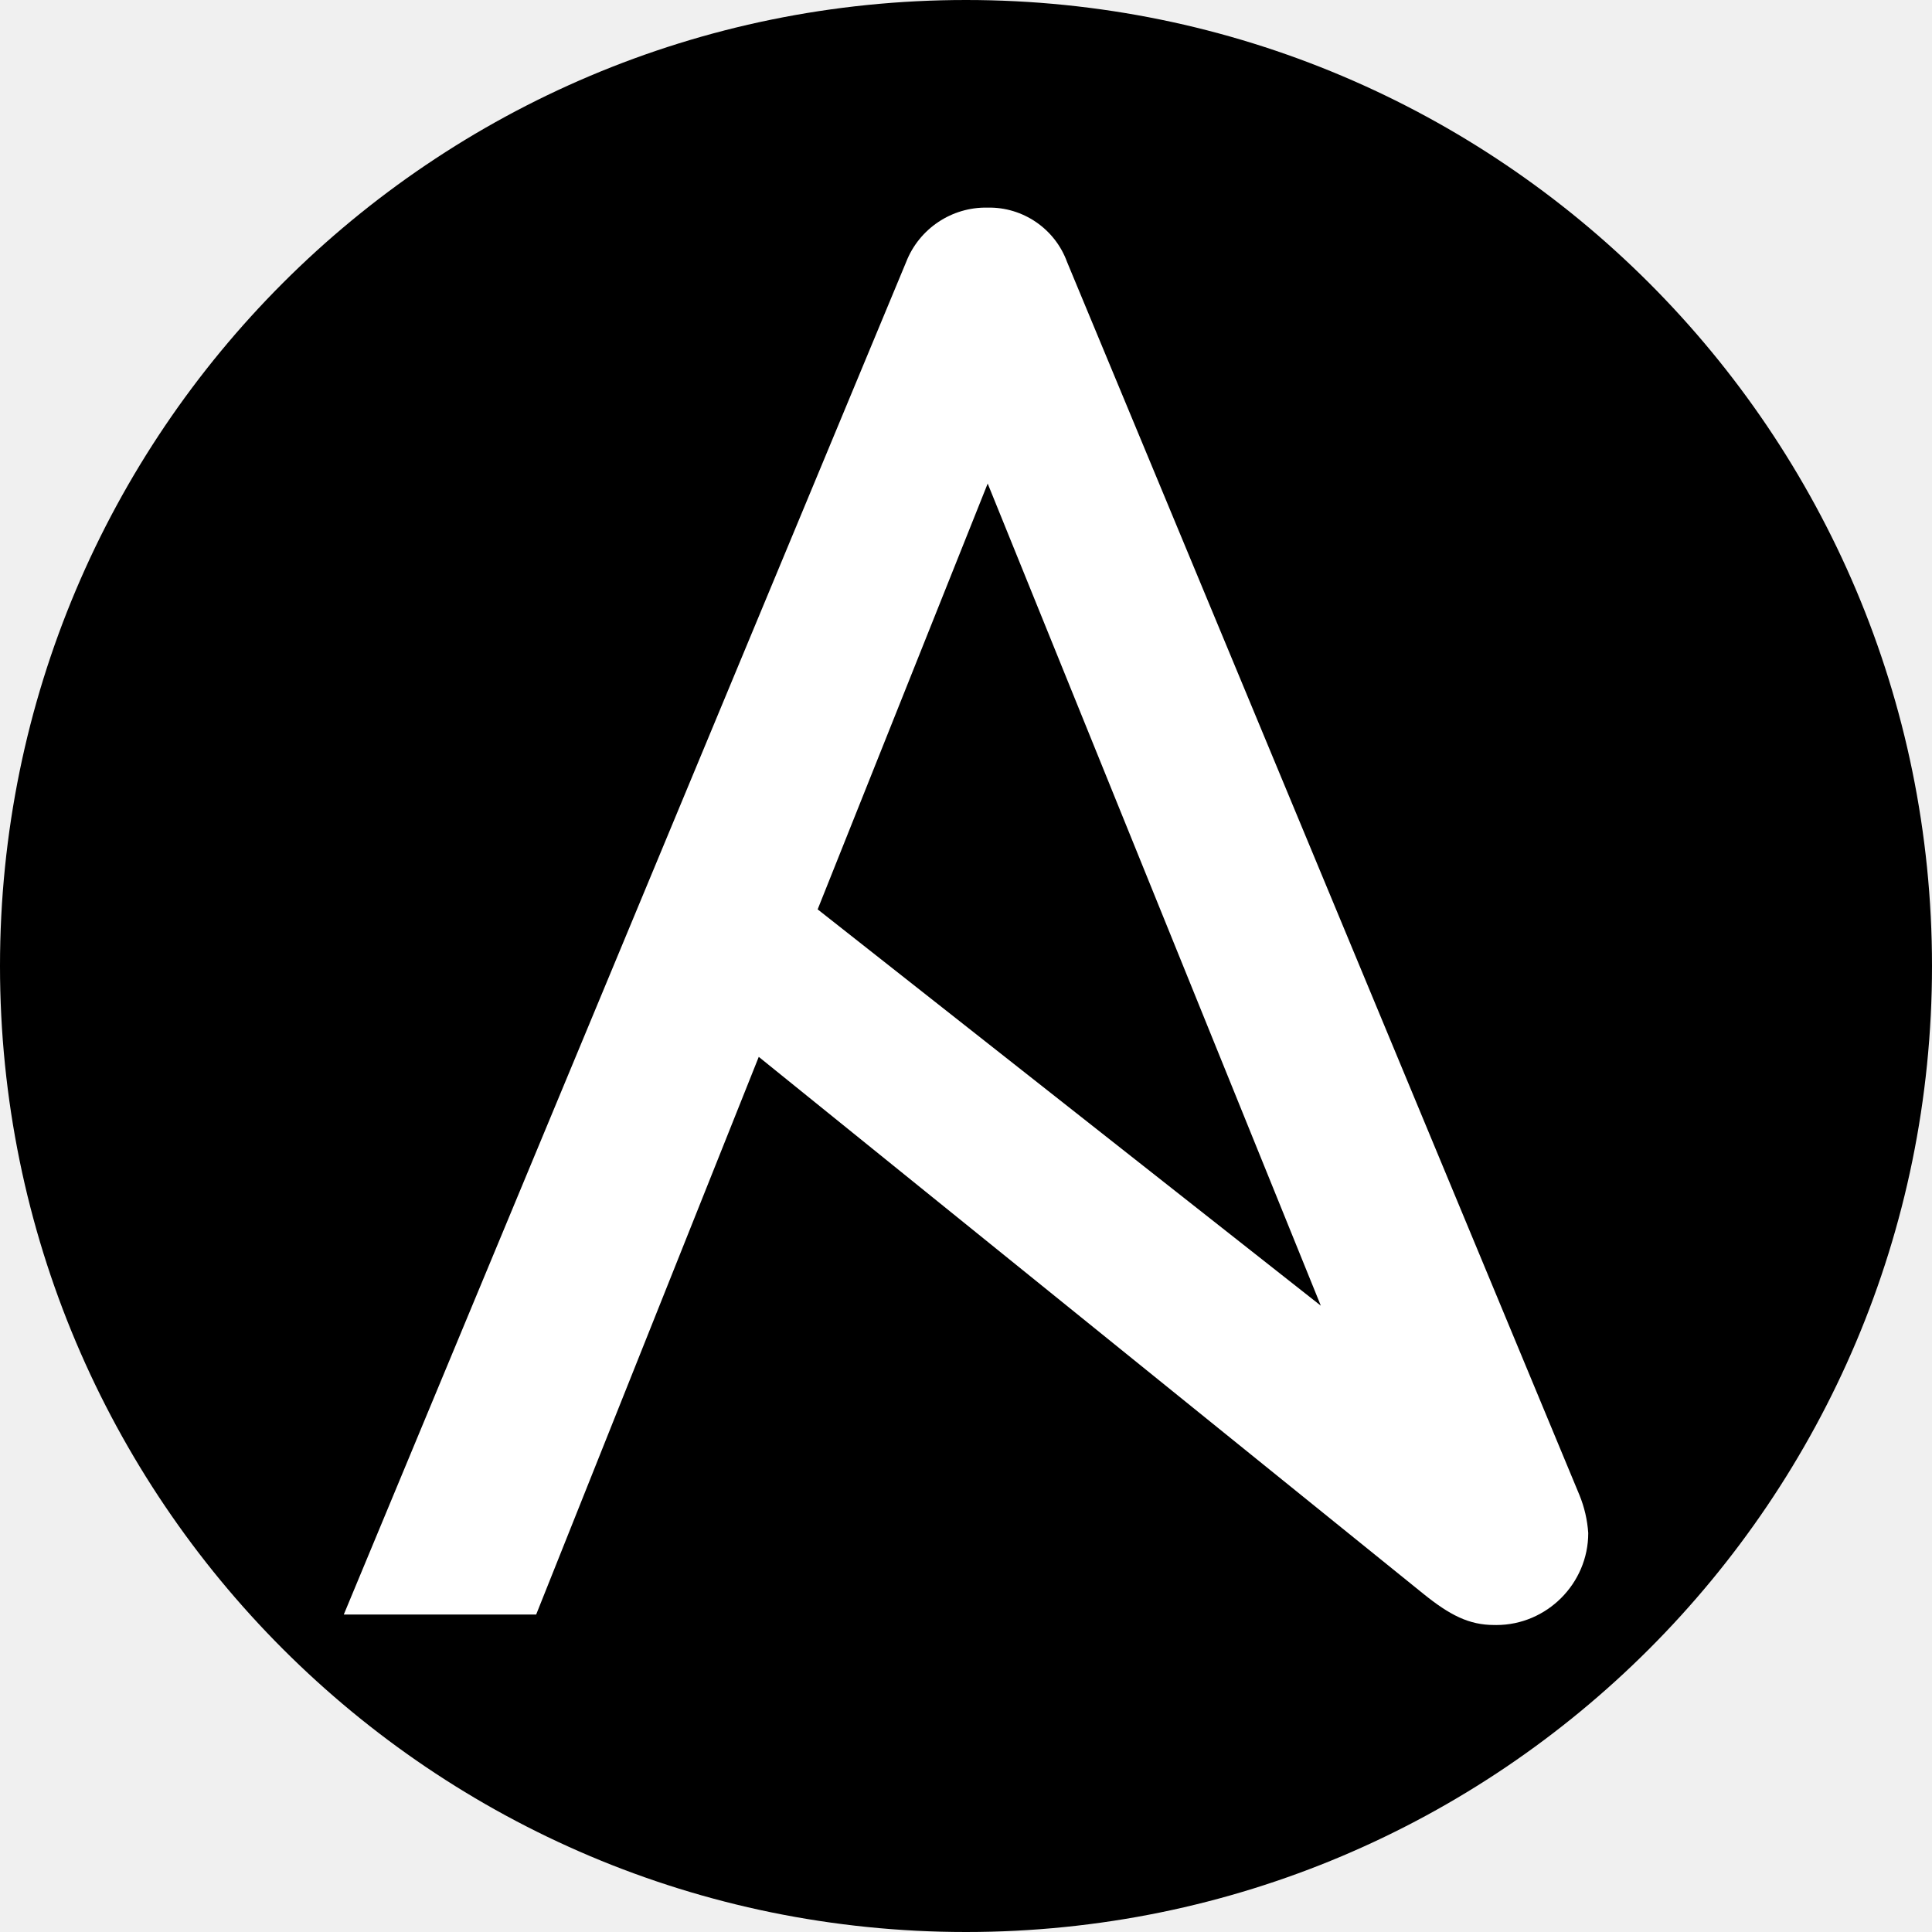
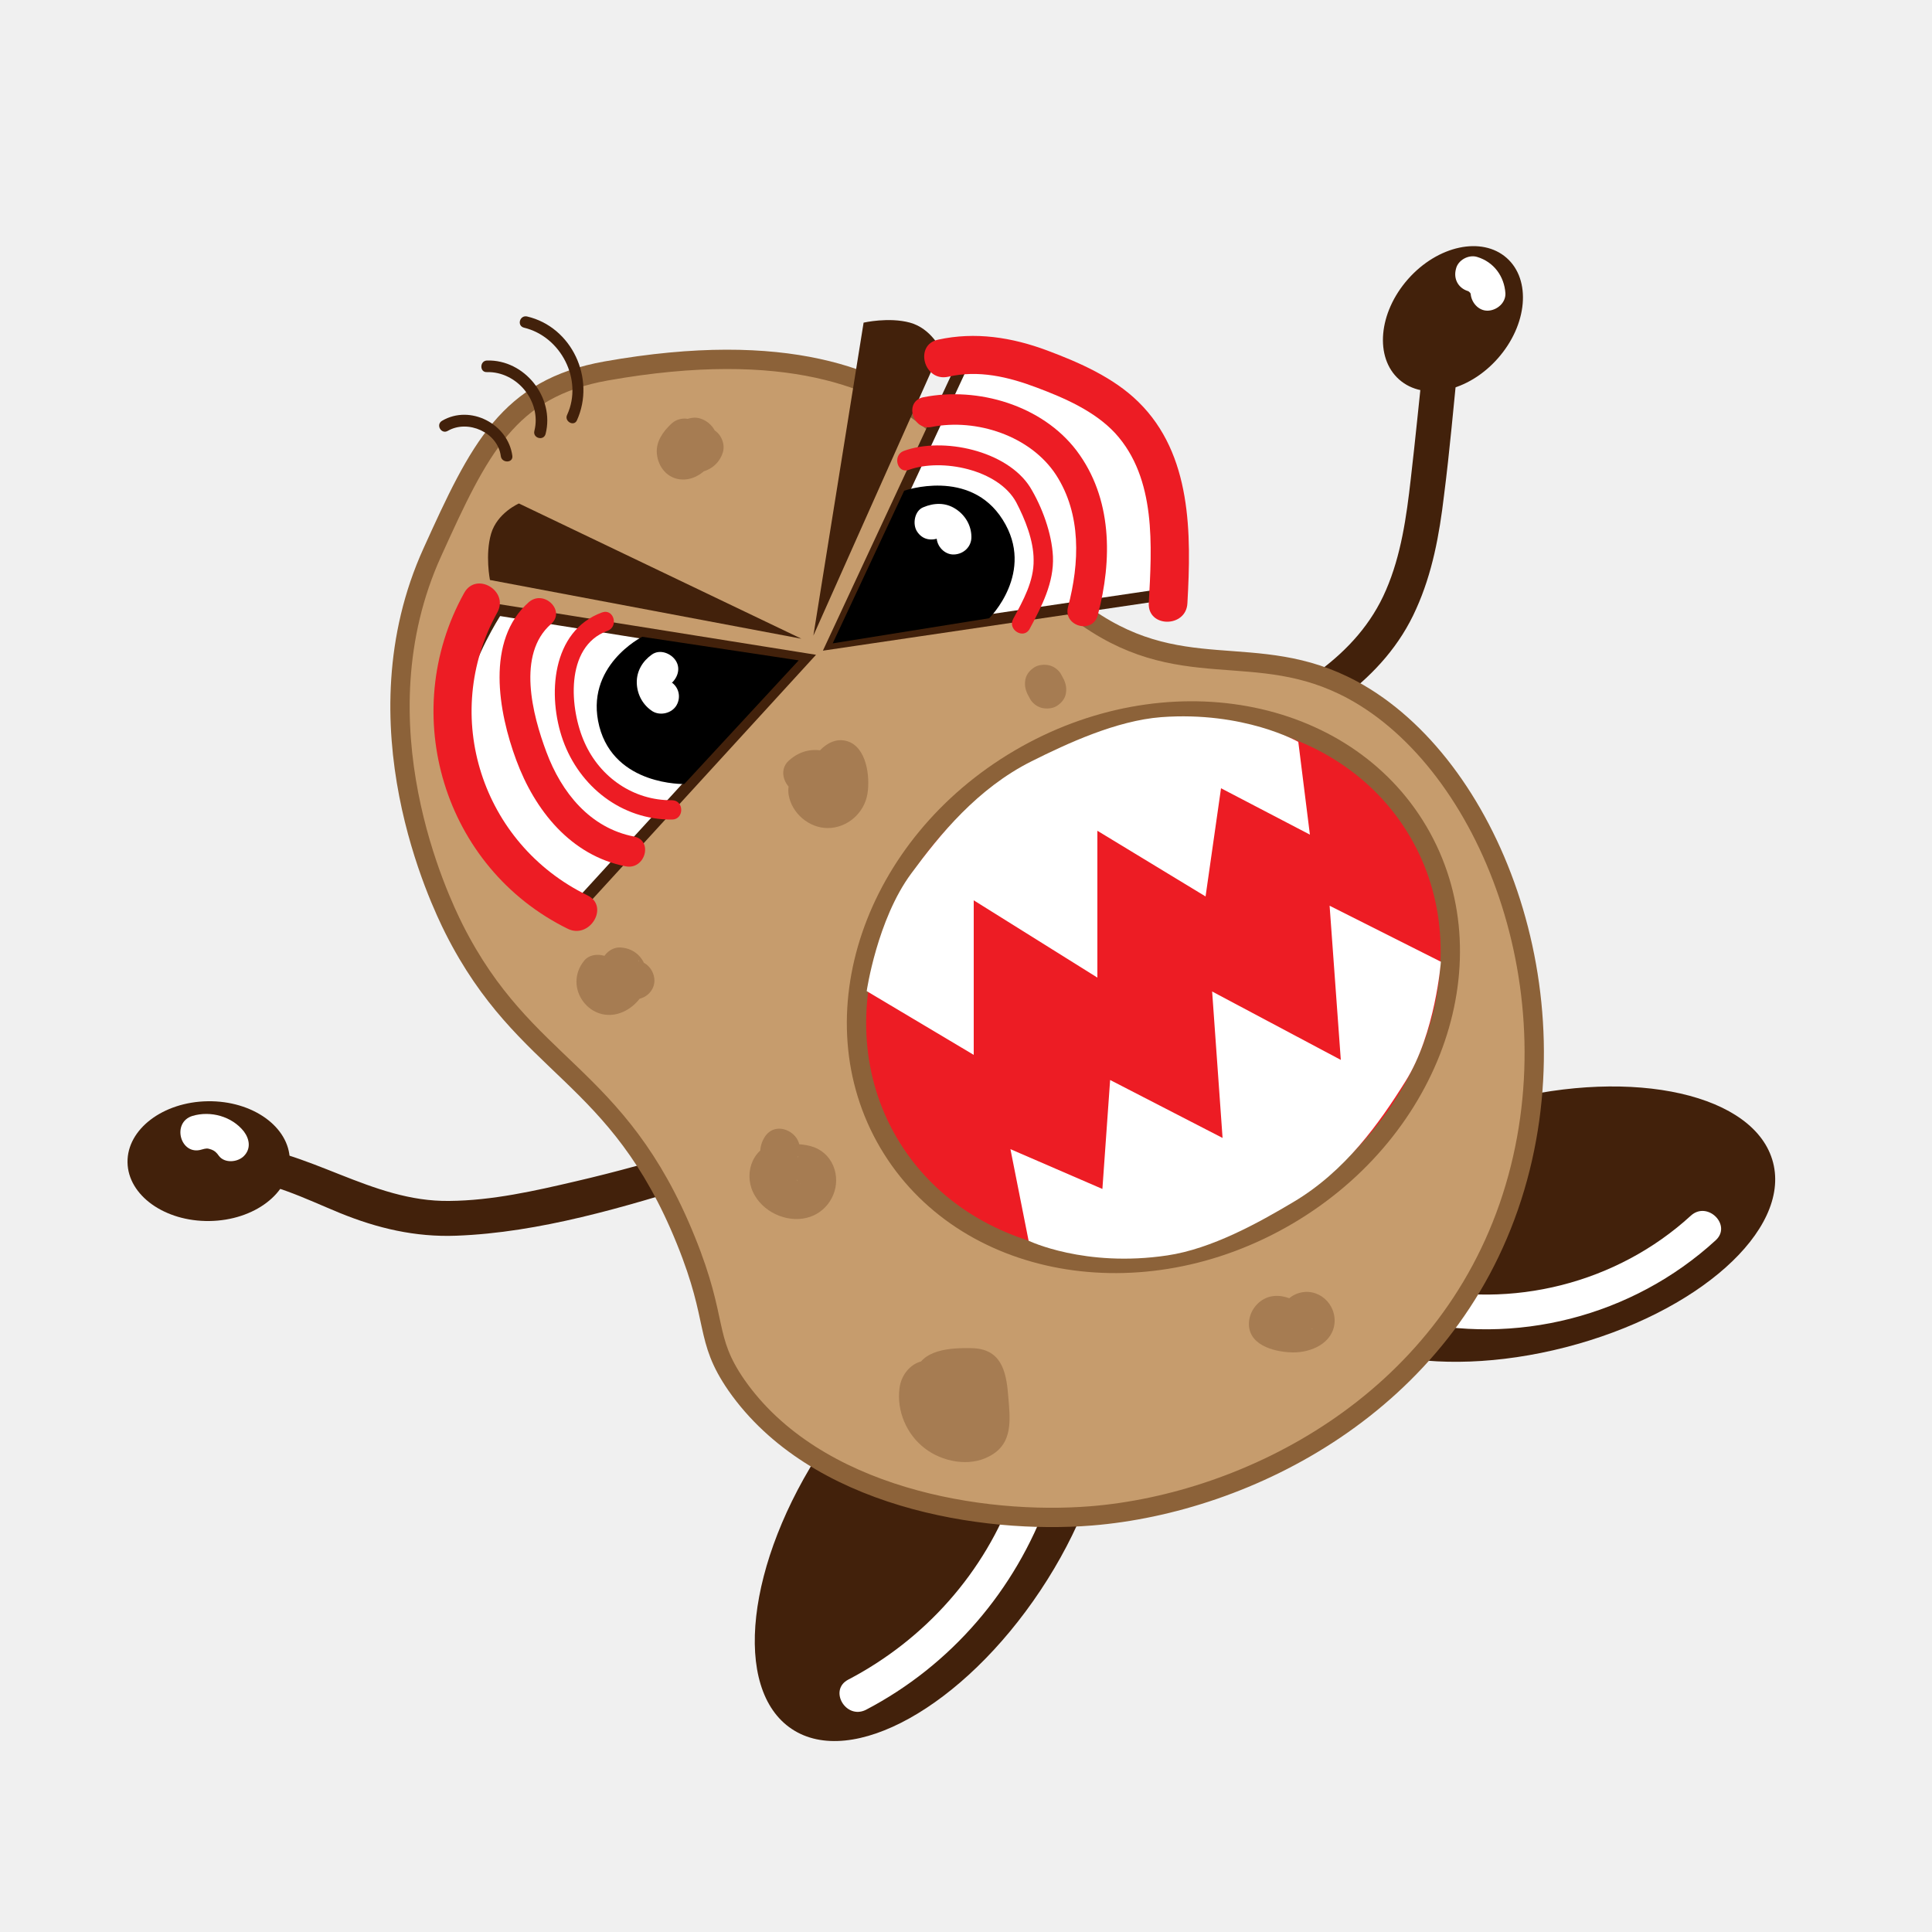
- <svg xmlns="http://www.w3.org/2000/svg" viewBox="0 0 300 300">
-   <circle r="150" cx="150" cy="150" fill="black" />
-   <g transform="translate(150,150) scale(1.35) translate(-150,-150)">
-     <g transform="matrix(1.3864,0,0,1.3864,-62.1186,-62.0077)">
-       <path d="M154.799,112.893L182.438,181.102L140.692,148.221L154.799,112.893ZM203.895,196.815L161.385,94.514C160.385,91.762 157.727,89.94 154.799,90.001C151.826,89.933 149.113,91.743 148.034,94.514L101.377,206.726L117.338,206.726L135.806,160.458L190.923,204.988C193.142,206.782 194.739,207.593 196.82,207.593C196.88,207.594 196.939,207.595 196.999,207.595C201.181,207.595 204.623,204.153 204.623,199.97C204.623,199.968 204.623,199.966 204.623,199.964C204.551,198.882 204.305,197.819 203.895,196.815" style="fill:white;fill-rule:nonzero;" />
+ <svg xmlns="http://www.w3.org/2000/svg" version="1.1" id="Layer_1" x="0px" y="0px" viewBox="0 0 500 500" style="enable-background:new 0 0 500 500;" xml:space="preserve">
+   <style type="text/css">
+ 	.st0{display:none;}
+ 	.st1{display:inline;fill:#ED1C24;}
+ 	.st2{fill:#42210B;}
+ 	.st3{fill:#FFFFFF;}
+ 	.st4{fill:#C69C6D;stroke:#8C6239;stroke-width:5;stroke-miterlimit:10;}
+ 	.st5{fill:#FFFFFF;stroke:#42210B;stroke-width:3;stroke-miterlimit:10;}
+ 	.st6{fill:#ED1C24;stroke:#8C6239;stroke-width:5;stroke-miterlimit:10;}
+ 	.st7{fill:#A67C52;}
+ 	.st8{fill:#ED1C24;}
+ </style>
+   <g class="st0">
+     <path class="st1" d="M319.8,169.3c1.5-14.2,13.7-27.2,29.9-31.9c-13.1,1.5-27.3-1.7-36-10c-8.7-8.3-10-21.9-1.4-30.1   c-12,6.7-28.1,8.1-41.4,3.4c-13.3-4.6-23.5-15.1-26.2-26.9c-2-8.8,0-17.9,2-26.7c-6.2,9.4-17.6,17.3-30.5,17.3   c-12.9,0.1-25.7-10.2-22.9-20.7c-5.5,7.8-11.4,15.9-21,20.2c-9.5,4.3-23.7,2.7-28.2-5.5c-1.6,10.8-7.5,22-19.1,27   c-9,3.9-21.5,2.2-28-3.8c5.7,11.4,4.3,25.3-4.1,35.6c-9.9,12.2-29.1,18.6-46.4,15.6c14.7,7.2,28.5,17.7,32.1,31.5   c3.7,13.8-7.1,30.7-24.1,31.7c13.6,3.1,28,7.4,35.6,17.2c7.6,9.8,2.9,26.4-11.1,28c12.8-2.6,27.4,3.9,31.9,14.2   c4.1,9.5-0.9,20.9-10.9,26.5c18.6-8.9,41-17.1,59.6-8.8c13.9,6.2,20.8,21.6,15.1,33.8c10.4-10.6,23-21.3,39.2-23.5   c12.8-1.8,27.5,4.6,31.9,14.1c-0.3-12.7,6.1-25.5,17.5-34c13.8-10.3,34.4-14,52-9.2c-11.1-7.8-14.9-22-8.9-33   c6-11,21.3-18,35.7-16.2C327.5,198.1,318.3,183.5,319.8,169.3z" />
+   </g>
+   <g>
+     <g>
+       <g>
+         <path class="st2" d="M179.7,297.3c-10.1,3.2-20.3,6-30.6,8.4c-10.7,2.5-21.7,5-32.8,5.1C96,311.1,79.9,297.2,60,296.1     c-5.8-0.3-5.8,8.7,0,9c9.9,0.5,18.9,5.1,27.9,8.8c9.8,4,19.6,6.3,30.2,5.9c21.5-0.8,43.5-7.4,64-13.8     C187.6,304.3,185.2,295.6,179.7,297.3L179.7,297.3z" />
+       </g>
+     </g>
+     <g>
+       <g>
+         <path class="st2" d="M322.2,194.8c17.9-8,36-18.5,44.3-37.2c4.2-9.3,6-19.2,7.2-29.3c1.5-11.7,2.5-23.4,3.7-35.2     c0.6-5.8-8.4-5.7-9,0c-1.1,10.3-2.1,20.6-3.3,30.9c-1.1,9.7-2.5,19.7-6.4,28.7c-7.5,17.5-24.6,26.8-41.2,34.2     C312.4,189.4,316.9,197.2,322.2,194.8L322.2,194.8z" />
+       </g>
+     </g>
+     <g>
+       <ellipse transform="matrix(0.5541 -0.8324 0.8324 0.5541 -219.4917 376.0051)" class="st2" cx="241.2" cy="392.9" rx="65.5" ry="33.7" />
+     </g>
+     <g>
+       <g>
+         <path class="st3" d="M224.1,442.5c22-11.5,38.7-31,47.1-54.3c2-5.5-6.7-7.8-8.7-2.4c-7.6,21.1-23.1,38.5-43,48.9     C214.4,437.4,218.9,445.1,224.1,442.5L224.1,442.5z" />
+       </g>
+     </g>
+     <g>
+       <ellipse transform="matrix(0.9684 -0.2494 0.2494 0.9684 -66.4734 109.0276)" class="st2" cx="397" cy="316.8" rx="63.9" ry="32.9" />
+     </g>
+     <g>
+       <g>
+         <path class="st3" d="M363.8,341.5c28.3,7,58.7-0.8,80.2-20.5c4.3-3.9-2.1-10.3-6.4-6.4c-19.1,17.5-46.4,24.4-71.5,18.2     C360.5,331.5,358.1,340.1,363.8,341.5L363.8,341.5z" />
+       </g>
+     </g>
+     <path class="st4" d="M156.9,96c-25.4,4.5-32.9,20.2-45,46.9c-20.2,44.4,2,90.3,5.6,97.5c18.4,36.5,42.3,36.8,60,80.6   c8.6,21.2,4.6,25.2,13.1,37.5c20.4,29.2,63.7,36.1,91.9,33.8c40.3-3.3,91.5-28.8,108.8-82.5c17.1-53.2-6-112.1-41.2-131.2   c-25.3-13.7-44.9-0.5-71.2-20.6c-21.6-16.5-18.4-33.1-37.5-48.8C227.9,98.1,203.7,87.7,156.9,96z" />
+     <ellipse transform="matrix(0.6622 -0.7494 0.7494 0.6622 65.2068 309.6339)" class="st2" cx="376" cy="82.5" rx="21" ry="15.5" />
+     <g>
+       <g>
+         <path class="st3" d="M379.8,75.3c0.8,0.2-0.6-0.4-0.1-0.1c0.2,0.1,0.3,0.2,0.5,0.3c0.4,0.2-0.6-0.7-0.1-0.1     c0.1,0.1,0.7,0.8,0.2,0.2c-0.4-0.5,0,0,0.1,0.1c0.4,0.7,0,0.2,0-0.2c0,0.1,0.1,0.4,0.2,0.5c0.3,0.9-0.1-1,0-0.1     c0.1,2.3,2,4.6,4.5,4.5c2.3-0.1,4.6-2,4.5-4.5c-0.3-4.4-3-8.1-7.3-9.4c-2.2-0.7-5,0.8-5.5,3.1C376.1,72.2,377.4,74.5,379.8,75.3     L379.8,75.3z" />
+       </g>
+     </g>
+     <ellipse transform="matrix(0.9999 -1.433736e-02 1.433736e-02 0.9999 -4.303 0.8051)" class="st2" cx="54" cy="300.5" rx="21" ry="15.5" />
+     <g>
+       <g>
+         <path class="st3" d="M52.2,297.5c1.1-0.3,1.4-0.4,2.5,0c0.8,0.3,1.3,0.7,2,1.7c1.5,1.9,4.8,1.6,6.4,0c1.9-1.9,1.5-4.4,0-6.4     c-3.1-3.9-8.6-5.4-13.3-4C44.3,290.5,46.7,299.2,52.2,297.5L52.2,297.5z" />
+       </g>
+     </g>
+     <g>
+       <g>
+         <path class="st2" d="M149.3,108.8c4.9-10.8-1.3-24.2-12.9-26.9c-1.9-0.4-2.7,2.4-0.8,2.9c9.6,2.3,15.3,13.5,11.2,22.5     C145.9,109,148.5,110.5,149.3,108.8L149.3,108.8z" />
+       </g>
+     </g>
+     <g>
+       <g>
+         <path class="st2" d="M141.2,112.3c2.4-9.4-5.4-19.3-15.2-19c-1.9,0.1-1.9,3.1,0,3c7.8-0.2,14.2,7.6,12.3,15.2     C137.8,113.4,140.7,114.2,141.2,112.3L141.2,112.3z" />
+       </g>
+     </g>
+     <g>
+       <g>
+         <path class="st2" d="M132.6,118c-1.1-8.3-10.9-13.4-18.2-9.1c-1.7,1-0.2,3.6,1.5,2.6c5.2-3,12.9,0.4,13.7,6.5     C129.8,119.9,132.8,119.9,132.6,118L132.6,118z" />
+       </g>
+     </g>
+     <path class="st5" d="M215.5,166.5l34-73c0,0,35,0,46,21c7.5,14.3,8,39,8,39L215.5,166.5z" />
+     <path class="st5" d="M208.2,170.5l-79.5-12.7c0,0-19.6,29-8.4,49.9c7.6,14.2,27.8,28.5,27.8,28.5L208.2,170.5z" />
+     <path class="st2" d="M210.5,164.5l33-74c0,0-2.5-5.5-8-7s-12,0-12,0L210.5,164.5z" />
+     <path class="st2" d="M207.4,165.3l-73.1-35c0,0-5.6,2.4-7.2,7.8c-1.6,5.5-0.3,12-0.3,12L207.4,165.3z" />
+     <path d="M215.5,166.5L234,127c0,0,17-6,25.5,7.5c8.6,13.6-3.5,25.5-3.5,25.5L215.5,166.5z" />
+     <path d="M206.7,170.9l-29.6,32c0,0-18,0.5-22-14.9c-4-15.6,11.1-23.2,11.1-23.2L206.7,170.9z" />
+     <g>
+       <g>
+         <path class="st3" d="M243.4,139.1c-0.6,0.2-0.7,0.3-0.4,0.2c0.3-0.1,0.2-0.1-0.5,0.1c0.7,0-0.3,0-0.4-0.1c0.1,0,0.3,0.1,0.4,0.1     c0.3,0.1,0.2,0-0.4-0.2c0,0,0.6,0.3,0.6,0.3c0.5,0.2-0.9-0.6-0.1-0.1c0.6,0.4-0.3-0.5-0.1-0.1c0.3,0.5-0.3-1-0.1-0.2     c0.2,0.8,0-1,0-0.1c0,2.4,2.1,4.6,4.5,4.5c2.5-0.1,4.5-2,4.5-4.5c0-3-1.6-5.7-4.1-7.3c-2.6-1.7-5.6-1.6-8.4-0.4     c-2.2,0.9-2.8,4.3-1.6,6.2C238.7,139.7,241,140.1,243.4,139.1L243.4,139.1z" />
+       </g>
+     </g>
+     <g>
+       <g>
+         <path class="st3" d="M173.5,176.4c-0.5-0.3-0.1,0,0.2,0.1c-0.7-0.6,0.3,0.5,0.1,0c-0.3-0.5,0.4,0.8,0.1,0.2     c-0.4-0.8,0.2,0.2,0,0.1c0,0,0-0.6,0-0.6c-0.1,0.1-0.1,1,0,0.3c-0.1,0.2-0.1,0.3-0.2,0.5c0.2-0.3,0.2-0.4,0-0.1     c-0.2,0.2-0.2,0.3-0.1,0.1c0.2-0.2,0.1-0.2-0.3,0.2c1.9-1.4,3-4,1.6-6.2c-1.2-1.9-4.1-3.1-6.2-1.6c-2.4,1.7-4,4.3-3.9,7.4     c0.1,3,1.6,5.7,4.1,7.3c2,1.2,5,0.5,6.2-1.6C176.3,180.4,175.7,177.7,173.5,176.4L173.5,176.4z" />
+       </g>
+     </g>
+     <ellipse transform="matrix(0.862 -0.5069 0.5069 0.862 -88.3186 186.5516)" class="st6" cx="298.5" cy="255.5" rx="79.5" ry="68.5" />
+     <g>
+       <g>
+         <path class="st7" d="M173.6,109.8c-2.1,2-3.9,4.6-3.6,7.6c0.3,3.5,2.8,6.6,6.6,6.7c6,0.2,11.5-7.7,8.2-13c-1-1.7-3.1-3.1-5.2-3     c-1.7,0.1-3.1,0.8-4.4,1.9c-2,1.8-2.8,5.2-1.9,7.7c2.4,6.6,11.8,5.9,13.8-0.7c0.7-2.5-0.9-5.6-3.5-6.2c-2.7-0.6-5.4,0.8-6.2,3.5     c0.6-2.1,3.1-2.6,4.6-1c0.8,0.9,1,1.8,0.8,2.8c0.2-0.5,0.1-0.4-0.1,0.3c-0.4,0.7-1,1.2-1.8,1.4c-0.9,0-1.8,0-2.7,0     c-1.8-0.6-2.5-1.6-2.3-3.1c-0.1-0.4-0.1-0.7,0.1-1c0.2-0.3,0.1-0.3-0.1,0.1c0.1-0.1,0.2-0.2,0.3-0.4c-0.2,0.3-0.5,0.5-0.7,0.8     c-0.1,0.1-0.2,0.2-0.3,0.3c-0.3,0.2-0.2,0.2,0.1-0.1c1.3,0.2,2.6,0.4,3.9,0.6c0.2,0.4,0.5,0.9,0.7,1.3c0.2,0.6-0.2,0.9-0.2,1.4     c0,0.4,0.4-0.5-0.1,0.1c0.3-0.4,0.6-0.7,1-1c1.9-1.8,2-5.3,0-7.1C178.7,107.9,175.6,107.8,173.6,109.8L173.6,109.8z" />
+       </g>
+     </g>
+     <g>
+       <g>
+         <path class="st7" d="M151.2,248.6c-5.7,7,1.7,16.9,10,13.3c3.4-1.5,6.3-5,6.3-8.9c0-4.2-2.7-7.6-7-7.8c-3.1-0.1-5.8,3.3-4.8,6.3     c1.2,3.4,3.7,6.1,7.3,7c2.6,0.6,5.4-0.8,6.2-3.5c0.7-2.5-0.9-5.5-3.5-6.2c-1.7-0.4,0,0.1-0.2,0.1c-0.4,0-0.4-0.8-0.1-0.1     c-1.6,2.1-3.2,4.2-4.8,6.3c-2.4-0.1-2.8-1.1-3-2.6c0.1,0.7-0.1,0.2,0.1-0.1c0.7-0.9-0.5,0.5,0,0c-0.5,0.5-0.3,0.1-0.2,0.2     c0.1,0,0.6,0,0.7,0c0.4,0.1,0.5,0.4,0.8,0.6c0.2,0.3,0.2,0.2-0.1-0.2c0.1,0.1,0.1,0.3,0.2,0.4c0,1,0.1,1.1-0.7,2.1     c1.7-2.1,2-5,0-7.1C156.5,246.8,152.9,246.5,151.2,248.6L151.2,248.6z" />
+       </g>
+     </g>
+     <g>
+       <g>
+         <path class="st7" d="M204.1,205.7c0.8,4.8,5.3,8.6,10.1,8.6c5.1,0,9.5-3.9,10.3-8.9c0.7-4.4-0.2-12.1-5.3-13.6     c-2.7-0.8-5.2,0.5-7,2.4c-1.1,1.2-1.5,1.7-3.1,1.2c0.7,2.8,1.5,5.6,2.2,8.4c0.2-0.2-0.5,0.2-0.5,0.2c6.3,1.4,8.9-8.2,2.7-9.6     c-3.5-0.8-6.6,0-9.3,2.4c-3,2.6-1.1,7.2,2.2,8.4c2.6,0.9,5.5,0.8,8-0.2c1.3-0.5,2.4-1.2,3.4-2.1c0.4-0.3,0.7-0.6,1-1     c0.2-0.3,0.4-0.5,0.6-0.7c0.4-0.4,0.3-0.4-0.5,0.3c-0.9,0-1.8,0-2.7,0c0.2,0.1,0.3,0.1,0.5,0.2c-0.7-0.4-1.5-0.9-2.2-1.3     c0.1,0.2,0.3,0.3,0.4,0.5c-0.4-0.7-0.9-1.5-1.3-2.2c0.4,1.2,0.8,2.5,1,3.7c0,0.4,0,0.8,0,1.2c0,0.5-0.5,0.9,0,0.4     c-0.8,0.6-0.9,0.2-1.1-0.9c-0.4-2.7-3.8-4.1-6.2-3.5C204.7,200.3,203.7,203,204.1,205.7L204.1,205.7z" />
+       </g>
+     </g>
+     <g>
+       <g>
+         <path class="st7" d="M265.9,179.6c0.2,0.4,0.5,0.9,0.7,1.3c0.6,1.1,1.8,2,3,2.3c1.2,0.3,2.8,0.2,3.9-0.5c1.1-0.7,2-1.7,2.3-3     c0.3-1.4,0.1-2.6-0.5-3.9c-0.2-0.4-0.5-0.9-0.7-1.3c-0.6-1.1-1.8-2-3-2.3c-1.2-0.3-2.8-0.2-3.9,0.5c-1.1,0.7-2,1.7-2.3,3     C265.1,177.1,265.3,178.3,265.9,179.6L265.9,179.6z" />
+       </g>
+     </g>
+     <g>
+       <g>
+         <path class="st7" d="M200.4,295.8c-6.1,1.6-8.1,8.6-5,13.7c2.8,4.7,9.1,7.2,14.3,5.4c4.9-1.7,7.8-7.1,6.3-12.2     c-0.8-2.7-2.7-4.8-5.3-5.8c-1.4-0.5-2.8-0.7-4.2-0.8c-0.1,0-0.9-0.1-0.9-0.1c0.2-0.4,1.2,2.5,0.9,0.7c0,0.9,0,1.8,0,2.7     c-0.1,0.1-0.1,0.1-0.2,0.2c3.1-5.6-5.5-10.7-8.6-5c-1.7,3-1.1,6.6,1.4,9c1.3,1.2,2.8,2,4.5,2.3c0.8,0.1,1.6,0.2,2.4,0.3     c0.4,0,0.7,0,1.1,0.1c0.2,0.1,0.1,0.1-0.2-0.1c0,0.1-0.6-0.5-0.6-0.5c-0.1-0.1-0.1-0.2,0-0.3c0.1-0.3,0.1-0.1-0.1,0.5     c-0.3-0.1,0.7-0.2-0.3-0.3c-0.9-0.1-1.1-0.6-1.8-0.9c0,0-0.2-0.3-0.3-0.3c0.3,0-0.8,1.2-0.8,1.2     C209.3,303.8,206.6,294.2,200.4,295.8L200.4,295.8z" />
+       </g>
+     </g>
+     <g>
+       <g>
+         <path class="st7" d="M244.8,355.3c-4-6.2-11.2-2.3-12,3.9c-0.8,5.9,1.8,12,6.5,15.6c4.5,3.5,11.5,4.9,16.7,2.1     c6.4-3.3,5.4-9.8,4.9-15.9c-0.5-6.3-1.9-12-9.5-12.1c-5.1-0.1-13.1,0.2-14.5,6.4c-1.2,5.4,2.5,12.8,8.2,13.8     c6.2,1.1,11.2-5.5,7.8-11c-2.2-3.5-8.1-3.1-9.1,1.2c-1.1,4.4,0.5,8,4.1,10.6c5.2,3.8,10.2-4.8,5-8.6c0.2,0.2,0.4,0.5,0.5,0.7     c-3,0.4-6.1,0.8-9.1,1.2c-0.4-0.7,3.4-3.1,2.9-4.8c-0.8-2.6-1.7,1.4-1.9,1.1c0,0.1,5.2-0.1,5.6-0.4c0.7,0.1,0.8-0.1,0.2-0.6     c-0.4-0.7-0.5-0.8-0.4-0.3c-0.2,0.3,0.2,1.9,0.2,2.3c0.2,2,0.3,4,0.5,5.9c0.1,1.6,0.4,1.7-1.1,2c-1.3,0.2-2.9-0.3-4-0.9     c-1.4-0.8-2.5-2-3.1-3.5c-0.3-0.7-0.4-1.3-0.5-2c0-0.3-0.1-0.7,0-1c0.2-1.9-1.1-1.5-3.8,1.2c-1-0.8-2-1.5-3-2.3     c0.1,0.2,0.2,0.4,0.4,0.6C239.6,365.7,248.3,360.7,244.8,355.3L244.8,355.3z" />
+       </g>
+     </g>
+     <g>
+       <g>
+         <path class="st7" d="M336.5,337.4c-2.4-1.5-5.1-2.5-7.9-1.8c-2.7,0.7-4.9,3.2-5.3,6c-0.9,6.4,6.3,8.3,11.2,8.4     c4.8,0.1,10.6-2.4,10.9-7.9c0.2-5.6-5.5-9.6-10.6-6.9c-5.7,3-0.7,11.6,5,8.6c-0.1,0.1-0.2,0.1-0.3,0.2c-0.9,0-1.8,0-2.7,0     c-2.1-0.4-1.4-4.8-0.3-4.3c0,0-1.3,0.3-1.3,0.3c-0.6,0-1.2,0-1.8-0.1c-0.5-0.1-1-0.2-1.5-0.4c-1.2-0.5-1-0.2,0.6,0.7     c0.2,0.8,0.5,1.7,0.7,2.5c-3.4,1.1-4.4,1.9-2.8,2.7c0.4,0.2,0.7,0.4,1.1,0.7C336.9,349.6,341.9,340.9,336.5,337.4L336.5,337.4z" />
+       </g>
+     </g>
+     <path class="st3" d="M224.3,256.5L252,273v-40l32,20v-38l28,17l4-28l23,12l-3-24c0,0-14-8-35.5-6.4c-11.6,0.9-24.3,6.8-33.5,11.4   c-14,7-23.7,18.9-31.2,29.1C227,238,224.3,256.5,224.3,256.5z" />
+     <path class="st3" d="M372.9,248.9l-28.8-14.5l2.9,39.9l-33.3-17.7l2.7,37.9l-29.1-15l-2,28.2l-23.8-10.3l4.7,23.7   c0,0,14.5,7,35.9,3.8c11.5-1.7,23.7-8.5,32.6-13.8c13.5-8,22.3-20.5,29-31.2C371.5,267.5,372.9,248.9,372.9,248.9z" />
+   </g>
+   <g>
+     <g>
+       <path class="st8" d="M235.2,121.6c8.5-3.1,23.2-0.1,27.8,8.4c2.3,4.4,4.5,9.9,4.5,14.9c0.1,5.5-2.7,10.5-5.3,15.3    c-1.5,2.8,2.8,5.4,4.3,2.5c3.1-5.8,6.3-11.9,6-18.7c-0.3-6-2.8-12.8-5.9-17.9c-6-9.5-22.6-13.1-32.7-9.4    C230.9,117.8,232.2,122.7,235.2,121.6L235.2,121.6z" />
+     </g>
+   </g>
+   <g>
+     <g>
+       <path class="st8" d="M241.1,110.5c11.6-2.3,25.6,2.3,32.2,12.4c6.6,10.2,6.1,22.8,3.1,34.2c-1.3,5,6.4,7.1,7.7,2.1    c3.8-14.3,3.8-30.3-5.5-42.6c-8.9-11.7-25.5-16.6-39.6-13.8C233.9,103.8,236.1,111.5,241.1,110.5L241.1,110.5z" />
+     </g>
+   </g>
+   <g>
+     <g>
+       <path class="st8" d="M245.4,97.5c7.8-1.8,15.5,0,22.9,2.8c7.2,2.7,15,6.1,20.3,11.8c10.7,11.7,9.5,29.3,8.7,44    c-0.3,6.4,9.7,6.4,10,0c1-17.9,1.2-38.5-12.7-52.1c-6.4-6.3-15.3-10.2-23.6-13.3c-9.1-3.4-18.6-4.9-28.2-2.8    C236.5,89.2,239.1,98.9,245.4,97.5L245.4,97.5z" />
+     </g>
+   </g>
+   <g>
+     <g>
+       <path class="st8" d="M155.8,158.5c-13.1,4.8-14.2,21.6-10.1,33.1c4.3,12,15.2,20.6,28.2,20.5c3.2,0,3.2-5,0-5    c-9.9,0.1-18.6-5.9-22.6-14.9c-3.9-8.6-5.2-24.8,5.8-28.9C160.2,162.3,158.9,157.4,155.8,158.5L155.8,158.5z" />
+     </g>
+   </g>
+   <g>
+     <g>
+       <path class="st8" d="M164.1,216.5c-11.4-2.2-18.8-11.4-22.7-21.9c-3.6-9.6-7.7-25.3,1.2-33.1c3.9-3.4-1.8-9-5.7-5.7    c-11.3,9.9-7.9,28.5-3.3,40.9c4.8,13,14.1,24.7,28.3,27.5C167,225.2,169.1,217.5,164.1,216.5L164.1,216.5z" />
+     </g>
+   </g>
+   <g>
+     <g>
+       <path class="st8" d="M152,231.7c-27.3-13.3-38.1-46.5-23.3-73.2c3.1-5.6-5.5-10.7-8.6-5c-17.3,31.2-5.3,71.1,26.9,86.9    C152.7,243.1,157.8,234.5,152,231.7L152,231.7z" />
    </g>
  </g>
</svg>
